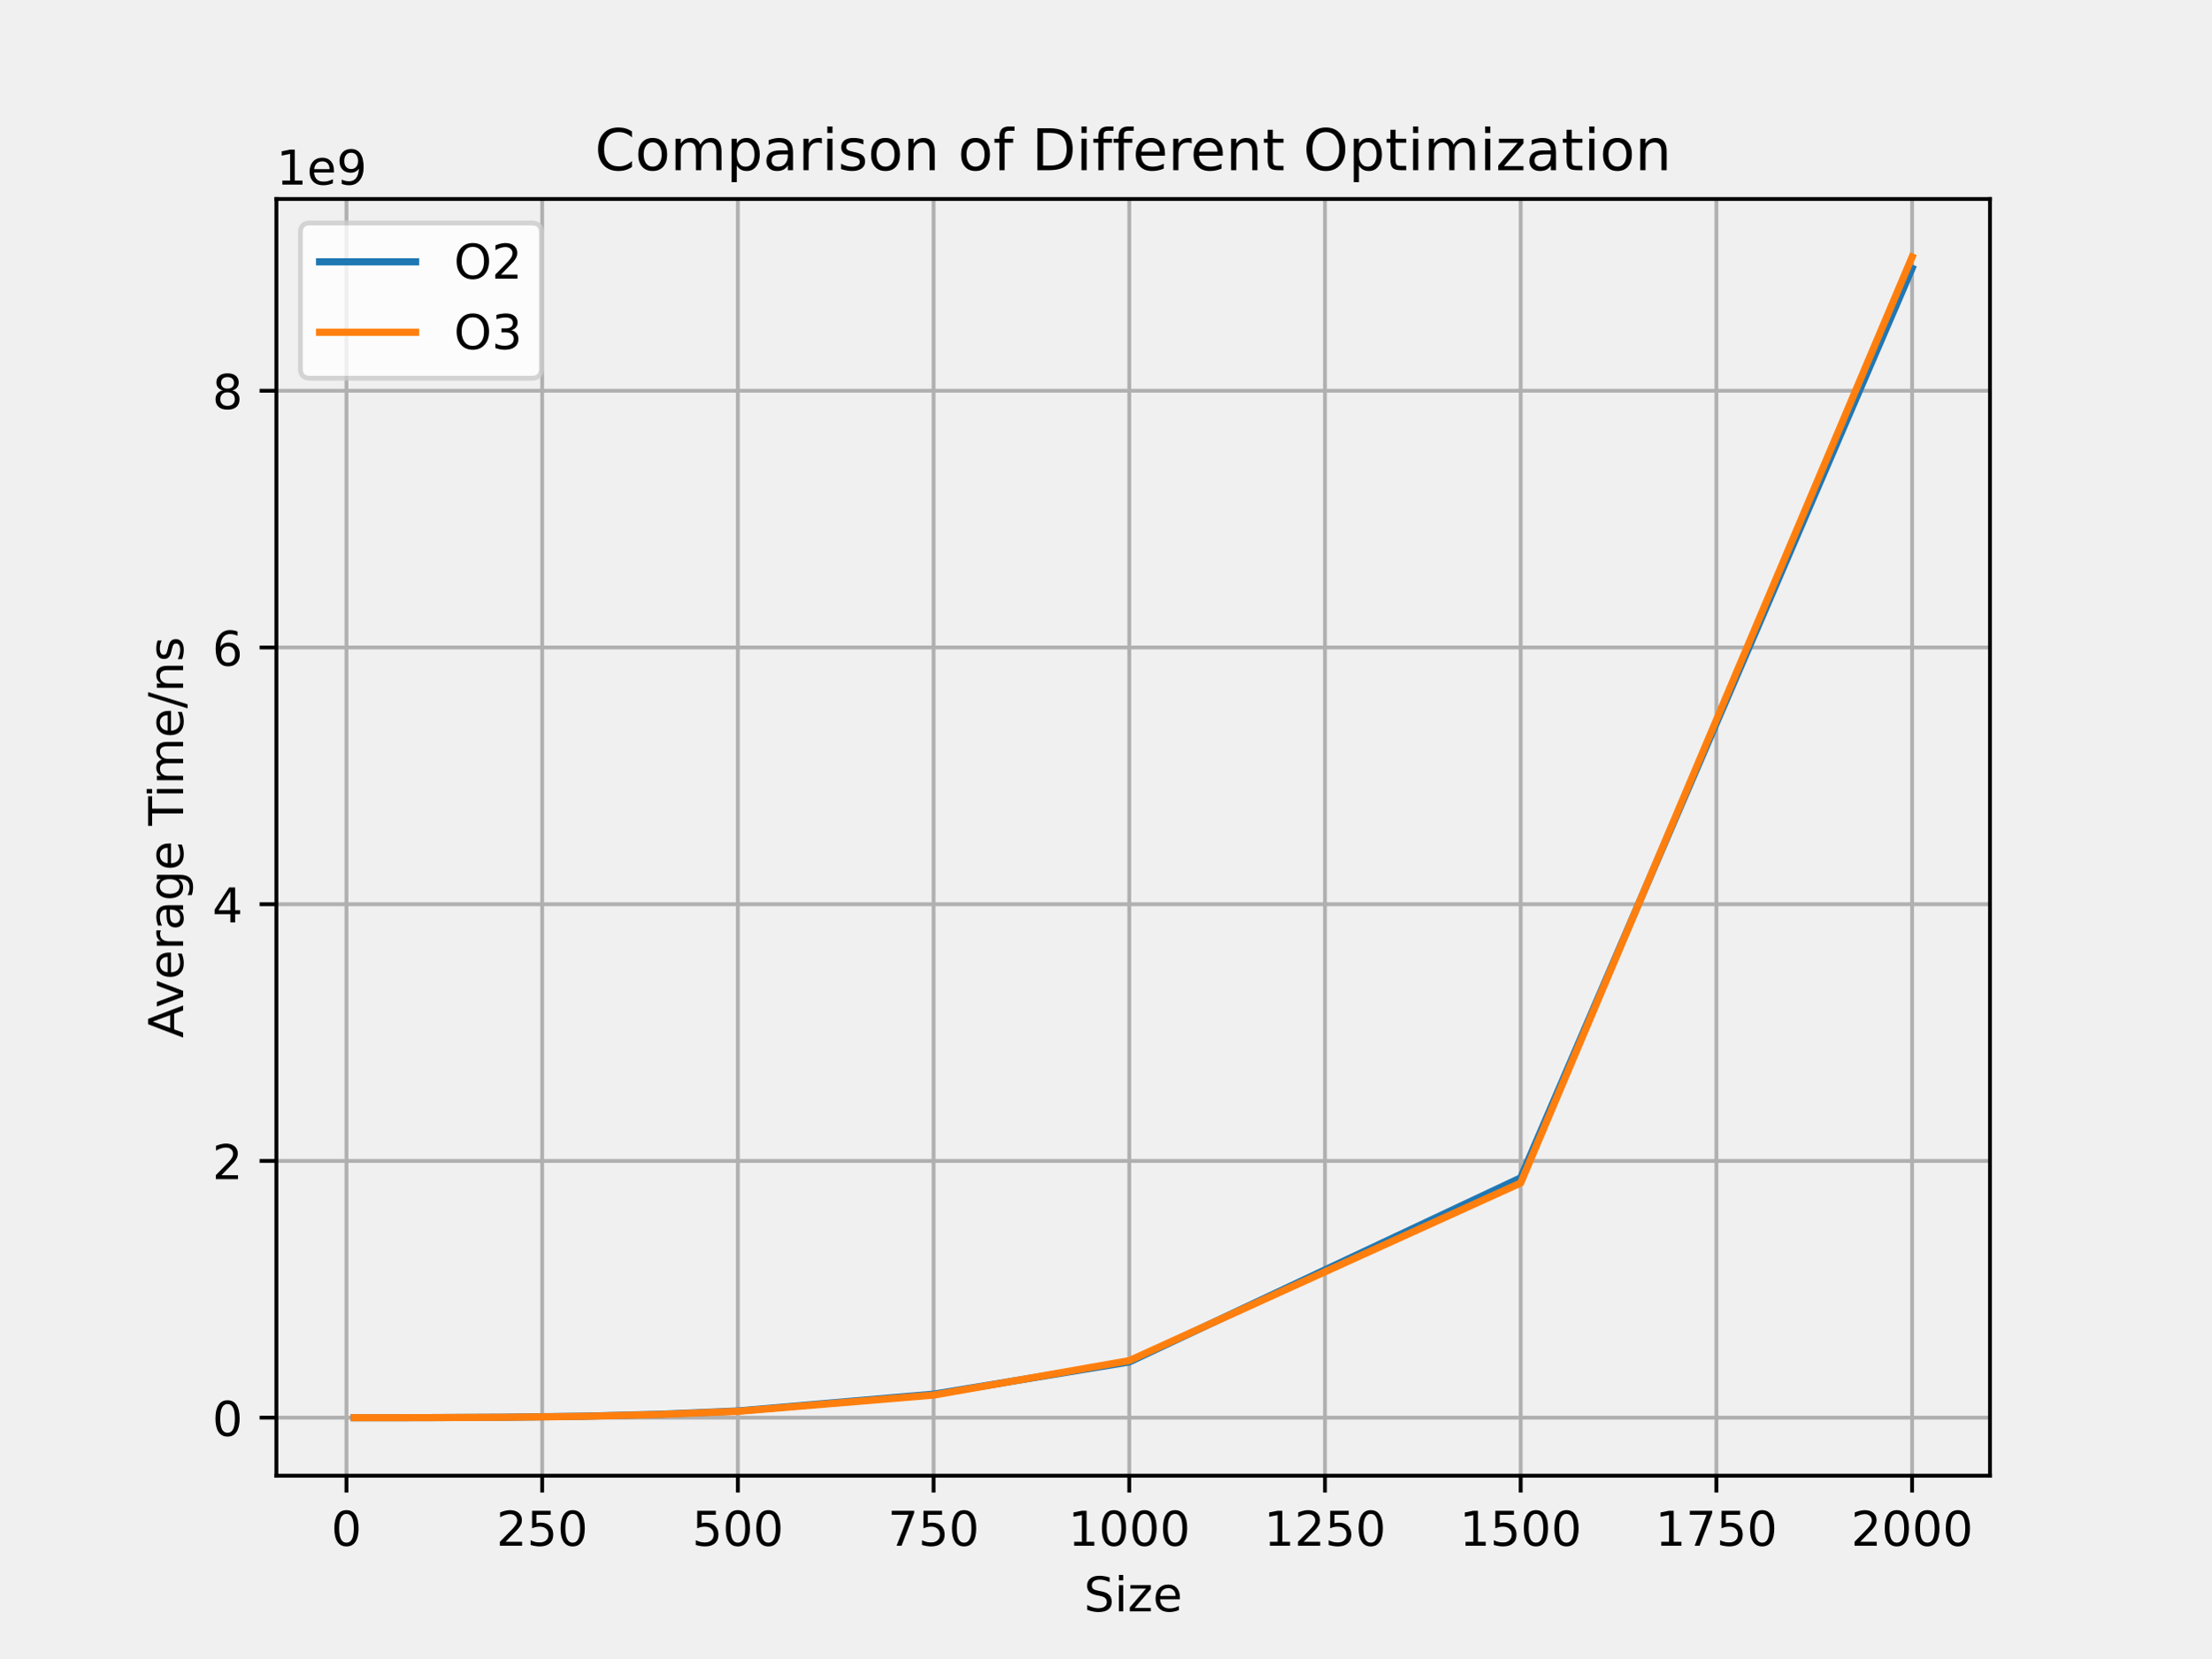
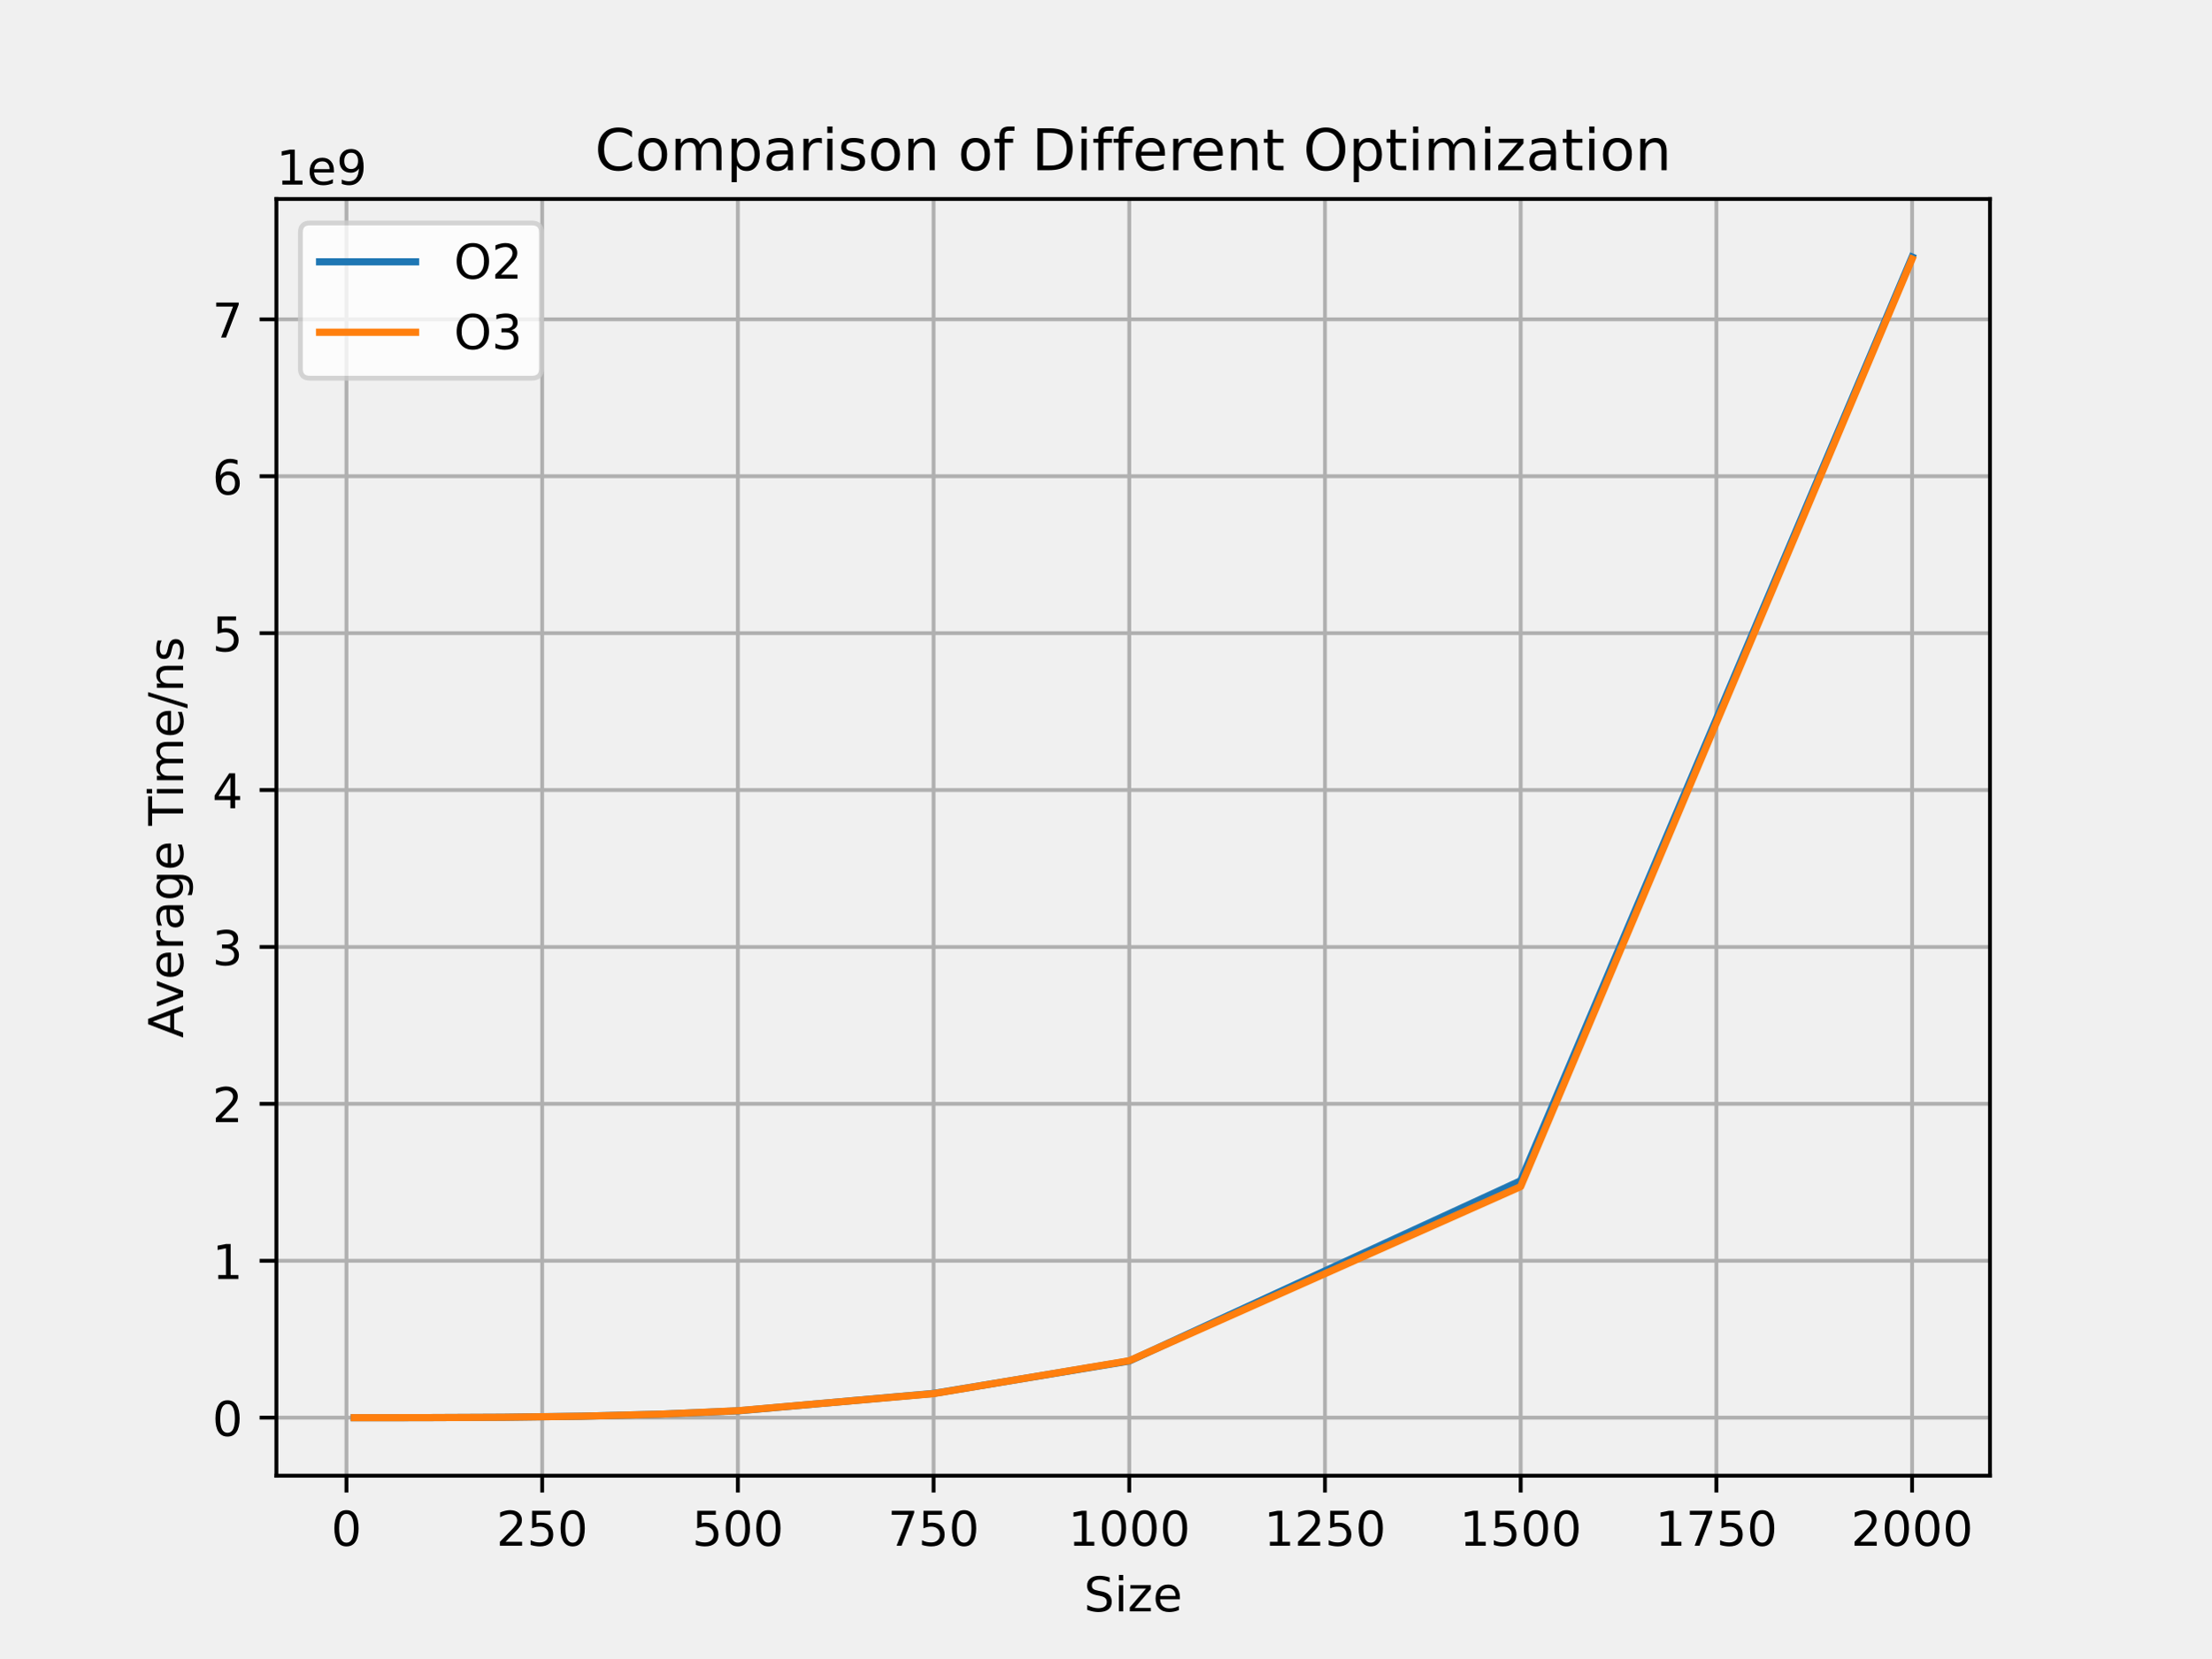
<svg xmlns="http://www.w3.org/2000/svg" xmlns:xlink="http://www.w3.org/1999/xlink" height="345.6pt" version="1.1" viewBox="0 0 460.8 345.6" width="460.8pt">
  <defs>
    <style type="text/css">*{stroke-linecap:butt;stroke-linejoin:round;}</style>
  </defs>
  <g id="figure_1">
    <g id="patch_1">
      <path d="M 0 345.6  L 460.8 345.6  L 460.8 0  L 0 0  z " style="fill:none;" />
    </g>
    <g id="axes_1">
      <g id="patch_2">
        <path d="M 57.6 307.584  L 414.72 307.584  L 414.72 41.472  L 57.6 41.472  z " style="fill:none;" />
      </g>
      <g id="matplotlib.axis_1">
        <g id="xtick_1">
          <g id="line2d_1">
-             <path clip-path="url(#p3dbb3be9c5)" d="M 72.201 307.584  L 72.201 41.472  " style="fill:none;stroke:#b0b0b0;stroke-linecap:square;stroke-width:0.8;" />
+             <path clip-path="url(#p204f303ce8)" d="M 72.201 307.584  L 72.201 41.472  " style="fill:none;stroke:#b0b0b0;stroke-linecap:square;stroke-width:0.8;" />
          </g>
          <g id="line2d_2">
            <defs>
-               <path d="M 0 0  L 0 3.5  " id="md3edb04293" style="stroke:#000000;stroke-width:0.8;" />
+               <path d="M 0 0  L 0 3.5  " id="m9e8b9d61ea" style="stroke:#000000;stroke-width:0.8;" />
            </defs>
            <g>
-               <use style="stroke:#000000;stroke-width:0.8;" x="72.201" xlink:href="#md3edb04293" y="307.584" />
+               <use style="stroke:#000000;stroke-width:0.8;" x="72.201" xlink:href="#m9e8b9d61ea" y="307.584" />
            </g>
          </g>
          <g id="text_1">
            <g transform="translate(69.02005 322.1824)scale(0.1 -0.1)">
              <defs>
                <path d="M 2034 4250  Q 1547 4250 1301 3770  Q 1056 3291 1056 2328  Q 1056 1369 1301 889  Q 1547 409 2034 409  Q 2525 409 2770 889  Q 3016 1369 3016 2328  Q 3016 3291 2770 3770  Q 2525 4250 2034 4250  z M 2034 4750  Q 2819 4750 3233 4129  Q 3647 3509 3647 2328  Q 3647 1150 3233 529  Q 2819 -91 2034 -91  Q 1250 -91 836 529  Q 422 1150 422 2328  Q 422 3509 836 4129  Q 1250 4750 2034 4750  z " id="DejaVuSans-30" transform="scale(0.015625)" />
              </defs>
              <use xlink:href="#DejaVuSans-30" />
            </g>
          </g>
        </g>
        <g id="xtick_2">
          <g id="line2d_3">
-             <path clip-path="url(#p3dbb3be9c5)" d="M 112.987 307.584  L 112.987 41.472  " style="fill:none;stroke:#b0b0b0;stroke-linecap:square;stroke-width:0.8;" />
+             <path clip-path="url(#p204f303ce8)" d="M 112.987 307.584  L 112.987 41.472  " style="fill:none;stroke:#b0b0b0;stroke-linecap:square;stroke-width:0.8;" />
          </g>
          <g id="line2d_4">
            <g>
-               <use style="stroke:#000000;stroke-width:0.8;" x="112.987" xlink:href="#md3edb04293" y="307.584" />
+               <use style="stroke:#000000;stroke-width:0.8;" x="112.987" xlink:href="#m9e8b9d61ea" y="307.584" />
            </g>
          </g>
          <g id="text_2">
            <g transform="translate(103.4433 322.1824)scale(0.1 -0.1)">
              <defs>
                <path d="M 1228 531  L 3431 531  L 3431 0  L 469 0  L 469 531  Q 828 903 1448 1529  Q 2069 2156 2228 2338  Q 2531 2678 2651 2914  Q 2772 3150 2772 3378  Q 2772 3750 2511 3984  Q 2250 4219 1831 4219  Q 1534 4219 1204 4116  Q 875 4013 500 3803  L 500 4441  Q 881 4594 1212 4672  Q 1544 4750 1819 4750  Q 2544 4750 2975 4387  Q 3406 4025 3406 3419  Q 3406 3131 3298 2873  Q 3191 2616 2906 2266  Q 2828 2175 2409 1742  Q 1991 1309 1228 531  z " id="DejaVuSans-32" transform="scale(0.015625)" />
                <path d="M 691 4666  L 3169 4666  L 3169 4134  L 1269 4134  L 1269 2991  Q 1406 3038 1543 3061  Q 1681 3084 1819 3084  Q 2600 3084 3056 2656  Q 3513 2228 3513 1497  Q 3513 744 3044 326  Q 2575 -91 1722 -91  Q 1428 -91 1123 -41  Q 819 9 494 109  L 494 744  Q 775 591 1075 516  Q 1375 441 1709 441  Q 2250 441 2565 725  Q 2881 1009 2881 1497  Q 2881 1984 2565 2268  Q 2250 2553 1709 2553  Q 1456 2553 1204 2497  Q 953 2441 691 2322  L 691 4666  z " id="DejaVuSans-35" transform="scale(0.015625)" />
              </defs>
              <use xlink:href="#DejaVuSans-32" />
              <use x="63.623" xlink:href="#DejaVuSans-35" />
              <use x="127.246" xlink:href="#DejaVuSans-30" />
            </g>
          </g>
        </g>
        <g id="xtick_3">
          <g id="line2d_5">
-             <path clip-path="url(#p3dbb3be9c5)" d="M 153.773 307.584  L 153.773 41.472  " style="fill:none;stroke:#b0b0b0;stroke-linecap:square;stroke-width:0.8;" />
+             <path clip-path="url(#p204f303ce8)" d="M 153.773 307.584  L 153.773 41.472  " style="fill:none;stroke:#b0b0b0;stroke-linecap:square;stroke-width:0.8;" />
          </g>
          <g id="line2d_6">
            <g>
-               <use style="stroke:#000000;stroke-width:0.8;" x="153.773" xlink:href="#md3edb04293" y="307.584" />
+               <use style="stroke:#000000;stroke-width:0.8;" x="153.773" xlink:href="#m9e8b9d61ea" y="307.584" />
            </g>
          </g>
          <g id="text_3">
            <g transform="translate(144.229 322.1824)scale(0.1 -0.1)">
              <use xlink:href="#DejaVuSans-35" />
              <use x="63.623" xlink:href="#DejaVuSans-30" />
              <use x="127.246" xlink:href="#DejaVuSans-30" />
            </g>
          </g>
        </g>
        <g id="xtick_4">
          <g id="line2d_7">
-             <path clip-path="url(#p3dbb3be9c5)" d="M 194.559 307.584  L 194.559 41.472  " style="fill:none;stroke:#b0b0b0;stroke-linecap:square;stroke-width:0.8;" />
+             <path clip-path="url(#p204f303ce8)" d="M 194.559 307.584  L 194.559 41.472  " style="fill:none;stroke:#b0b0b0;stroke-linecap:square;stroke-width:0.8;" />
          </g>
          <g id="line2d_8">
            <g>
-               <use style="stroke:#000000;stroke-width:0.8;" x="194.559" xlink:href="#md3edb04293" y="307.584" />
+               <use style="stroke:#000000;stroke-width:0.8;" x="194.559" xlink:href="#m9e8b9d61ea" y="307.584" />
            </g>
          </g>
          <g id="text_4">
            <g transform="translate(185.0148 322.1824)scale(0.1 -0.1)">
              <defs>
                <path d="M 525 4666  L 3525 4666  L 3525 4397  L 1831 0  L 1172 0  L 2766 4134  L 525 4134  L 525 4666  z " id="DejaVuSans-37" transform="scale(0.015625)" />
              </defs>
              <use xlink:href="#DejaVuSans-37" />
              <use x="63.623" xlink:href="#DejaVuSans-35" />
              <use x="127.246" xlink:href="#DejaVuSans-30" />
            </g>
          </g>
        </g>
        <g id="xtick_5">
          <g id="line2d_9">
-             <path clip-path="url(#p3dbb3be9c5)" d="M 235.344 307.584  L 235.344 41.472  " style="fill:none;stroke:#b0b0b0;stroke-linecap:square;stroke-width:0.8;" />
+             <path clip-path="url(#p204f303ce8)" d="M 235.344 307.584  L 235.344 41.472  " style="fill:none;stroke:#b0b0b0;stroke-linecap:square;stroke-width:0.8;" />
          </g>
          <g id="line2d_10">
            <g>
-               <use style="stroke:#000000;stroke-width:0.8;" x="235.344" xlink:href="#md3edb04293" y="307.584" />
+               <use style="stroke:#000000;stroke-width:0.8;" x="235.344" xlink:href="#m9e8b9d61ea" y="307.584" />
            </g>
          </g>
          <g id="text_5">
            <g transform="translate(222.6193 322.1824)scale(0.1 -0.1)">
              <defs>
                <path d="M 794 531  L 1825 531  L 1825 4091  L 703 3866  L 703 4441  L 1819 4666  L 2450 4666  L 2450 531  L 3481 531  L 3481 0  L 794 0  L 794 531  z " id="DejaVuSans-31" transform="scale(0.015625)" />
              </defs>
              <use xlink:href="#DejaVuSans-31" />
              <use x="63.623" xlink:href="#DejaVuSans-30" />
              <use x="127.246" xlink:href="#DejaVuSans-30" />
              <use x="190.869" xlink:href="#DejaVuSans-30" />
            </g>
          </g>
        </g>
        <g id="xtick_6">
          <g id="line2d_11">
-             <path clip-path="url(#p3dbb3be9c5)" d="M 276.13 307.584  L 276.13 41.472  " style="fill:none;stroke:#b0b0b0;stroke-linecap:square;stroke-width:0.8;" />
+             <path clip-path="url(#p204f303ce8)" d="M 276.13 307.584  L 276.13 41.472  " style="fill:none;stroke:#b0b0b0;stroke-linecap:square;stroke-width:0.8;" />
          </g>
          <g id="line2d_12">
            <g>
-               <use style="stroke:#000000;stroke-width:0.8;" x="276.13" xlink:href="#md3edb04293" y="307.584" />
+               <use style="stroke:#000000;stroke-width:0.8;" x="276.13" xlink:href="#m9e8b9d61ea" y="307.584" />
            </g>
          </g>
          <g id="text_6">
            <g transform="translate(263.405 322.1824)scale(0.1 -0.1)">
              <use xlink:href="#DejaVuSans-31" />
              <use x="63.623" xlink:href="#DejaVuSans-32" />
              <use x="127.246" xlink:href="#DejaVuSans-35" />
              <use x="190.869" xlink:href="#DejaVuSans-30" />
            </g>
          </g>
        </g>
        <g id="xtick_7">
          <g id="line2d_13">
-             <path clip-path="url(#p3dbb3be9c5)" d="M 316.916 307.584  L 316.916 41.472  " style="fill:none;stroke:#b0b0b0;stroke-linecap:square;stroke-width:0.8;" />
+             <path clip-path="url(#p204f303ce8)" d="M 316.916 307.584  L 316.916 41.472  " style="fill:none;stroke:#b0b0b0;stroke-linecap:square;stroke-width:0.8;" />
          </g>
          <g id="line2d_14">
            <g>
-               <use style="stroke:#000000;stroke-width:0.8;" x="316.916" xlink:href="#md3edb04293" y="307.584" />
+               <use style="stroke:#000000;stroke-width:0.8;" x="316.916" xlink:href="#m9e8b9d61ea" y="307.584" />
            </g>
          </g>
          <g id="text_7">
            <g transform="translate(304.1908 322.1824)scale(0.1 -0.1)">
              <use xlink:href="#DejaVuSans-31" />
              <use x="63.623" xlink:href="#DejaVuSans-35" />
              <use x="127.246" xlink:href="#DejaVuSans-30" />
              <use x="190.869" xlink:href="#DejaVuSans-30" />
            </g>
          </g>
        </g>
        <g id="xtick_8">
          <g id="line2d_15">
-             <path clip-path="url(#p3dbb3be9c5)" d="M 357.702 307.584  L 357.702 41.472  " style="fill:none;stroke:#b0b0b0;stroke-linecap:square;stroke-width:0.8;" />
+             <path clip-path="url(#p204f303ce8)" d="M 357.702 307.584  L 357.702 41.472  " style="fill:none;stroke:#b0b0b0;stroke-linecap:square;stroke-width:0.8;" />
          </g>
          <g id="line2d_16">
            <g>
-               <use style="stroke:#000000;stroke-width:0.8;" x="357.702" xlink:href="#md3edb04293" y="307.584" />
+               <use style="stroke:#000000;stroke-width:0.8;" x="357.702" xlink:href="#m9e8b9d61ea" y="307.584" />
            </g>
          </g>
          <g id="text_8">
            <g transform="translate(344.9765 322.1824)scale(0.1 -0.1)">
              <use xlink:href="#DejaVuSans-31" />
              <use x="63.623" xlink:href="#DejaVuSans-37" />
              <use x="127.246" xlink:href="#DejaVuSans-35" />
              <use x="190.869" xlink:href="#DejaVuSans-30" />
            </g>
          </g>
        </g>
        <g id="xtick_9">
          <g id="line2d_17">
-             <path clip-path="url(#p3dbb3be9c5)" d="M 398.487 307.584  L 398.487 41.472  " style="fill:none;stroke:#b0b0b0;stroke-linecap:square;stroke-width:0.8;" />
+             <path clip-path="url(#p204f303ce8)" d="M 398.487 307.584  L 398.487 41.472  " style="fill:none;stroke:#b0b0b0;stroke-linecap:square;stroke-width:0.8;" />
          </g>
          <g id="line2d_18">
            <g>
-               <use style="stroke:#000000;stroke-width:0.8;" x="398.487" xlink:href="#md3edb04293" y="307.584" />
+               <use style="stroke:#000000;stroke-width:0.8;" x="398.487" xlink:href="#m9e8b9d61ea" y="307.584" />
            </g>
          </g>
          <g id="text_9">
            <g transform="translate(385.7623 322.1824)scale(0.1 -0.1)">
              <use xlink:href="#DejaVuSans-32" />
              <use x="63.623" xlink:href="#DejaVuSans-30" />
              <use x="127.246" xlink:href="#DejaVuSans-30" />
              <use x="190.869" xlink:href="#DejaVuSans-30" />
            </g>
          </g>
        </g>
        <g id="text_10">
          <g transform="translate(225.8959 335.8606)scale(0.1 -0.1)">
            <defs>
              <path d="M 3425 4513  L 3425 3897  Q 3066 4069 2747 4153  Q 2428 4238 2131 4238  Q 1616 4238 1336 4038  Q 1056 3838 1056 3469  Q 1056 3159 1242 3001  Q 1428 2844 1947 2747  L 2328 2669  Q 3034 2534 3370 2195  Q 3706 1856 3706 1288  Q 3706 609 3251 259  Q 2797 -91 1919 -91  Q 1588 -91 1214 -16  Q 841 59 441 206  L 441 856  Q 825 641 1194 531  Q 1563 422 1919 422  Q 2459 422 2753 634  Q 3047 847 3047 1241  Q 3047 1584 2836 1778  Q 2625 1972 2144 2069  L 1759 2144  Q 1053 2284 737 2584  Q 422 2884 422 3419  Q 422 4038 858 4394  Q 1294 4750 2059 4750  Q 2388 4750 2728 4690  Q 3069 4631 3425 4513  z " id="DejaVuSans-53" transform="scale(0.015625)" />
              <path d="M 603 3500  L 1178 3500  L 1178 0  L 603 0  L 603 3500  z M 603 4863  L 1178 4863  L 1178 4134  L 603 4134  L 603 4863  z " id="DejaVuSans-69" transform="scale(0.015625)" />
              <path d="M 353 3500  L 3084 3500  L 3084 2975  L 922 459  L 3084 459  L 3084 0  L 275 0  L 275 525  L 2438 3041  L 353 3041  L 353 3500  z " id="DejaVuSans-7a" transform="scale(0.015625)" />
              <path d="M 3597 1894  L 3597 1613  L 953 1613  Q 991 1019 1311 708  Q 1631 397 2203 397  Q 2534 397 2845 478  Q 3156 559 3463 722  L 3463 178  Q 3153 47 2828 -22  Q 2503 -91 2169 -91  Q 1331 -91 842 396  Q 353 884 353 1716  Q 353 2575 817 3079  Q 1281 3584 2069 3584  Q 2775 3584 3186 3129  Q 3597 2675 3597 1894  z M 3022 2063  Q 3016 2534 2758 2815  Q 2500 3097 2075 3097  Q 1594 3097 1305 2825  Q 1016 2553 972 2059  L 3022 2063  z " id="DejaVuSans-65" transform="scale(0.015625)" />
            </defs>
            <use xlink:href="#DejaVuSans-53" />
            <use x="63.477" xlink:href="#DejaVuSans-69" />
            <use x="91.26" xlink:href="#DejaVuSans-7a" />
            <use x="143.75" xlink:href="#DejaVuSans-65" />
          </g>
        </g>
      </g>
      <g id="matplotlib.axis_2">
        <g id="ytick_1">
          <g id="line2d_19">
-             <path clip-path="url(#p3dbb3be9c5)" d="M 57.6 295.488  L 414.72 295.488  " style="fill:none;stroke:#b0b0b0;stroke-linecap:square;stroke-width:0.8;" />
+             <path clip-path="url(#p204f303ce8)" d="M 57.6 295.488  L 414.72 295.488  " style="fill:none;stroke:#b0b0b0;stroke-linecap:square;stroke-width:0.8;" />
          </g>
          <g id="line2d_20">
            <defs>
-               <path d="M 0 0  L -3.5 0  " id="ma0b6548a19" style="stroke:#000000;stroke-width:0.8;" />
+               <path d="M 0 0  L -3.5 0  " id="m7020370150" style="stroke:#000000;stroke-width:0.8;" />
            </defs>
            <g>
-               <use style="stroke:#000000;stroke-width:0.8;" x="57.6" xlink:href="#ma0b6548a19" y="295.488" />
+               <use style="stroke:#000000;stroke-width:0.8;" x="57.6" xlink:href="#m7020370150" y="295.488" />
            </g>
          </g>
          <g id="text_11">
            <g transform="translate(44.2375 299.2873)scale(0.1 -0.1)">
              <use xlink:href="#DejaVuSans-30" />
            </g>
          </g>
        </g>
        <g id="ytick_2">
          <g id="line2d_21">
-             <path clip-path="url(#p3dbb3be9c5)" d="M 57.6 241.975  L 414.72 241.975  " style="fill:none;stroke:#b0b0b0;stroke-linecap:square;stroke-width:0.8;" />
+             <path clip-path="url(#p204f303ce8)" d="M 57.6 262.783  L 414.72 262.783  " style="fill:none;stroke:#b0b0b0;stroke-linecap:square;stroke-width:0.8;" />
          </g>
          <g id="line2d_22">
            <g>
-               <use style="stroke:#000000;stroke-width:0.8;" x="57.6" xlink:href="#ma0b6548a19" y="241.975" />
+               <use style="stroke:#000000;stroke-width:0.8;" x="57.6" xlink:href="#m7020370150" y="262.783" />
            </g>
          </g>
          <g id="text_12">
-             <g transform="translate(44.2375 245.7741)scale(0.1 -0.1)">
-               <use xlink:href="#DejaVuSans-32" />
+             <g transform="translate(44.2375 266.5824)scale(0.1 -0.1)">
+               <use xlink:href="#DejaVuSans-31" />
            </g>
          </g>
        </g>
        <g id="ytick_3">
          <g id="line2d_23">
-             <path clip-path="url(#p3dbb3be9c5)" d="M 57.6 188.462  L 414.72 188.462  " style="fill:none;stroke:#b0b0b0;stroke-linecap:square;stroke-width:0.8;" />
+             <path clip-path="url(#p204f303ce8)" d="M 57.6 230.078  L 414.72 230.078  " style="fill:none;stroke:#b0b0b0;stroke-linecap:square;stroke-width:0.8;" />
          </g>
          <g id="line2d_24">
            <g>
-               <use style="stroke:#000000;stroke-width:0.8;" x="57.6" xlink:href="#ma0b6548a19" y="188.462" />
+               <use style="stroke:#000000;stroke-width:0.8;" x="57.6" xlink:href="#m7020370150" y="230.078" />
            </g>
          </g>
          <g id="text_13">
-             <g transform="translate(44.2375 192.2609)scale(0.1 -0.1)">
-               <defs>
-                 <path d="M 2419 4116  L 825 1625  L 2419 1625  L 2419 4116  z M 2253 4666  L 3047 4666  L 3047 1625  L 3713 1625  L 3713 1100  L 3047 1100  L 3047 0  L 2419 0  L 2419 1100  L 313 1100  L 313 1709  L 2253 4666  z " id="DejaVuSans-34" transform="scale(0.015625)" />
-               </defs>
-               <use xlink:href="#DejaVuSans-34" />
+             <g transform="translate(44.2375 233.8776)scale(0.1 -0.1)">
+               <use xlink:href="#DejaVuSans-32" />
            </g>
          </g>
        </g>
        <g id="ytick_4">
          <g id="line2d_25">
-             <path clip-path="url(#p3dbb3be9c5)" d="M 57.6 134.948  L 414.72 134.948  " style="fill:none;stroke:#b0b0b0;stroke-linecap:square;stroke-width:0.8;" />
+             <path clip-path="url(#p204f303ce8)" d="M 57.6 197.373  L 414.72 197.373  " style="fill:none;stroke:#b0b0b0;stroke-linecap:square;stroke-width:0.8;" />
          </g>
          <g id="line2d_26">
            <g>
-               <use style="stroke:#000000;stroke-width:0.8;" x="57.6" xlink:href="#ma0b6548a19" y="134.948" />
+               <use style="stroke:#000000;stroke-width:0.8;" x="57.6" xlink:href="#m7020370150" y="197.373" />
            </g>
          </g>
          <g id="text_14">
-             <g transform="translate(44.2375 138.7476)scale(0.1 -0.1)">
-               <defs>
-                 <path d="M 2113 2584  Q 1688 2584 1439 2293  Q 1191 2003 1191 1497  Q 1191 994 1439 701  Q 1688 409 2113 409  Q 2538 409 2786 701  Q 3034 994 3034 1497  Q 3034 2003 2786 2293  Q 2538 2584 2113 2584  z M 3366 4563  L 3366 3988  Q 3128 4100 2886 4159  Q 2644 4219 2406 4219  Q 1781 4219 1451 3797  Q 1122 3375 1075 2522  Q 1259 2794 1537 2939  Q 1816 3084 2150 3084  Q 2853 3084 3261 2657  Q 3669 2231 3669 1497  Q 3669 778 3244 343  Q 2819 -91 2113 -91  Q 1303 -91 875 529  Q 447 1150 447 2328  Q 447 3434 972 4092  Q 1497 4750 2381 4750  Q 2619 4750 2861 4703  Q 3103 4656 3366 4563  z " id="DejaVuSans-36" transform="scale(0.015625)" />
-               </defs>
-               <use xlink:href="#DejaVuSans-36" />
+             <g transform="translate(44.2375 201.1727)scale(0.1 -0.1)">
+               <defs>
+                 <path d="M 2597 2516  Q 3050 2419 3304 2112  Q 3559 1806 3559 1356  Q 3559 666 3084 287  Q 2609 -91 1734 -91  Q 1441 -91 1130 -33  Q 819 25 488 141  L 488 750  Q 750 597 1062 519  Q 1375 441 1716 441  Q 2309 441 2620 675  Q 2931 909 2931 1356  Q 2931 1769 2642 2001  Q 2353 2234 1838 2234  L 1294 2234  L 1294 2753  L 1863 2753  Q 2328 2753 2575 2939  Q 2822 3125 2822 3475  Q 2822 3834 2567 4026  Q 2313 4219 1838 4219  Q 1578 4219 1281 4162  Q 984 4106 628 3988  L 628 4550  Q 988 4650 1302 4700  Q 1616 4750 1894 4750  Q 2613 4750 3031 4423  Q 3450 4097 3450 3541  Q 3450 3153 3228 2886  Q 3006 2619 2597 2516  z " id="DejaVuSans-33" transform="scale(0.015625)" />
+               </defs>
+               <use xlink:href="#DejaVuSans-33" />
            </g>
          </g>
        </g>
        <g id="ytick_5">
          <g id="line2d_27">
-             <path clip-path="url(#p3dbb3be9c5)" d="M 57.6 81.435  L 414.72 81.435  " style="fill:none;stroke:#b0b0b0;stroke-linecap:square;stroke-width:0.8;" />
+             <path clip-path="url(#p204f303ce8)" d="M 57.6 164.669  L 414.72 164.669  " style="fill:none;stroke:#b0b0b0;stroke-linecap:square;stroke-width:0.8;" />
          </g>
          <g id="line2d_28">
            <g>
-               <use style="stroke:#000000;stroke-width:0.8;" x="57.6" xlink:href="#ma0b6548a19" y="81.435" />
+               <use style="stroke:#000000;stroke-width:0.8;" x="57.6" xlink:href="#m7020370150" y="164.669" />
            </g>
          </g>
          <g id="text_15">
-             <g transform="translate(44.2375 85.23444)scale(0.1 -0.1)">
-               <defs>
-                 <path d="M 2034 2216  Q 1584 2216 1326 1975  Q 1069 1734 1069 1313  Q 1069 891 1326 650  Q 1584 409 2034 409  Q 2484 409 2743 651  Q 3003 894 3003 1313  Q 3003 1734 2745 1975  Q 2488 2216 2034 2216  z M 1403 2484  Q 997 2584 770 2862  Q 544 3141 544 3541  Q 544 4100 942 4425  Q 1341 4750 2034 4750  Q 2731 4750 3128 4425  Q 3525 4100 3525 3541  Q 3525 3141 3298 2862  Q 3072 2584 2669 2484  Q 3125 2378 3379 2068  Q 3634 1759 3634 1313  Q 3634 634 3220 271  Q 2806 -91 2034 -91  Q 1263 -91 848 271  Q 434 634 434 1313  Q 434 1759 690 2068  Q 947 2378 1403 2484  z M 1172 3481  Q 1172 3119 1398 2916  Q 1625 2713 2034 2713  Q 2441 2713 2670 2916  Q 2900 3119 2900 3481  Q 2900 3844 2670 4047  Q 2441 4250 2034 4250  Q 1625 4250 1398 4047  Q 1172 3844 1172 3481  z " id="DejaVuSans-38" transform="scale(0.015625)" />
-               </defs>
-               <use xlink:href="#DejaVuSans-38" />
-             </g>
-           </g>
-         </g>
-         <g id="text_16">
+             <g transform="translate(44.2375 168.4678)scale(0.1 -0.1)">
+               <defs>
+                 <path d="M 2419 4116  L 825 1625  L 2419 1625  L 2419 4116  z M 2253 4666  L 3047 4666  L 3047 1625  L 3713 1625  L 3713 1100  L 3047 1100  L 3047 0  L 2419 0  L 2419 1100  L 313 1100  L 313 1709  L 2253 4666  z " id="DejaVuSans-34" transform="scale(0.015625)" />
+               </defs>
+               <use xlink:href="#DejaVuSans-34" />
+             </g>
+           </g>
+         </g>
+         <g id="ytick_6">
+           <g id="line2d_29">
+             <path clip-path="url(#p204f303ce8)" d="M 57.6 131.964  L 414.72 131.964  " style="fill:none;stroke:#b0b0b0;stroke-linecap:square;stroke-width:0.8;" />
+           </g>
+           <g id="line2d_30">
+             <g>
+               <use style="stroke:#000000;stroke-width:0.8;" x="57.6" xlink:href="#m7020370150" y="131.964" />
+             </g>
+           </g>
+           <g id="text_16">
+             <g transform="translate(44.2375 135.763)scale(0.1 -0.1)">
+               <use xlink:href="#DejaVuSans-35" />
+             </g>
+           </g>
+         </g>
+         <g id="ytick_7">
+           <g id="line2d_31">
+             <path clip-path="url(#p204f303ce8)" d="M 57.6 99.259  L 414.72 99.259  " style="fill:none;stroke:#b0b0b0;stroke-linecap:square;stroke-width:0.8;" />
+           </g>
+           <g id="line2d_32">
+             <g>
+               <use style="stroke:#000000;stroke-width:0.8;" x="57.6" xlink:href="#m7020370150" y="99.259" />
+             </g>
+           </g>
+           <g id="text_17">
+             <g transform="translate(44.2375 103.0581)scale(0.1 -0.1)">
+               <defs>
+                 <path d="M 2113 2584  Q 1688 2584 1439 2293  Q 1191 2003 1191 1497  Q 1191 994 1439 701  Q 1688 409 2113 409  Q 2538 409 2786 701  Q 3034 994 3034 1497  Q 3034 2003 2786 2293  Q 2538 2584 2113 2584  z M 3366 4563  L 3366 3988  Q 3128 4100 2886 4159  Q 2644 4219 2406 4219  Q 1781 4219 1451 3797  Q 1122 3375 1075 2522  Q 1259 2794 1537 2939  Q 1816 3084 2150 3084  Q 2853 3084 3261 2657  Q 3669 2231 3669 1497  Q 3669 778 3244 343  Q 2819 -91 2113 -91  Q 1303 -91 875 529  Q 447 1150 447 2328  Q 447 3434 972 4092  Q 1497 4750 2381 4750  Q 2619 4750 2861 4703  Q 3103 4656 3366 4563  z " id="DejaVuSans-36" transform="scale(0.015625)" />
+               </defs>
+               <use xlink:href="#DejaVuSans-36" />
+             </g>
+           </g>
+         </g>
+         <g id="ytick_8">
+           <g id="line2d_33">
+             <path clip-path="url(#p204f303ce8)" d="M 57.6 66.554  L 414.72 66.554  " style="fill:none;stroke:#b0b0b0;stroke-linecap:square;stroke-width:0.8;" />
+           </g>
+           <g id="line2d_34">
+             <g>
+               <use style="stroke:#000000;stroke-width:0.8;" x="57.6" xlink:href="#m7020370150" y="66.554" />
+             </g>
+           </g>
+           <g id="text_18">
+             <g transform="translate(44.2375 70.35327)scale(0.1 -0.1)">
+               <use xlink:href="#DejaVuSans-37" />
+             </g>
+           </g>
+         </g>
+         <g id="text_19">
          <g transform="translate(38.15781 216.3413)rotate(-90)scale(0.1 -0.1)">
            <defs>
              <path d="M 2188 4044  L 1331 1722  L 3047 1722  L 2188 4044  z M 1831 4666  L 2547 4666  L 4325 0  L 3669 0  L 3244 1197  L 1141 1197  L 716 0  L 50 0  L 1831 4666  z " id="DejaVuSans-41" transform="scale(0.015625)" />
              <path d="M 191 3500  L 800 3500  L 1894 563  L 2988 3500  L 3597 3500  L 2284 0  L 1503 0  L 191 3500  z " id="DejaVuSans-76" transform="scale(0.015625)" />
              <path d="M 2631 2963  Q 2534 3019 2420 3045  Q 2306 3072 2169 3072  Q 1681 3072 1420 2755  Q 1159 2438 1159 1844  L 1159 0  L 581 0  L 581 3500  L 1159 3500  L 1159 2956  Q 1341 3275 1631 3429  Q 1922 3584 2338 3584  Q 2397 3584 2469 3576  Q 2541 3569 2628 3553  L 2631 2963  z " id="DejaVuSans-72" transform="scale(0.015625)" />
              <path d="M 2194 1759  Q 1497 1759 1228 1600  Q 959 1441 959 1056  Q 959 750 1161 570  Q 1363 391 1709 391  Q 2188 391 2477 730  Q 2766 1069 2766 1631  L 2766 1759  L 2194 1759  z M 3341 1997  L 3341 0  L 2766 0  L 2766 531  Q 2569 213 2275 61  Q 1981 -91 1556 -91  Q 1019 -91 701 211  Q 384 513 384 1019  Q 384 1609 779 1909  Q 1175 2209 1959 2209  L 2766 2209  L 2766 2266  Q 2766 2663 2505 2880  Q 2244 3097 1772 3097  Q 1472 3097 1187 3025  Q 903 2953 641 2809  L 641 3341  Q 956 3463 1253 3523  Q 1550 3584 1831 3584  Q 2591 3584 2966 3190  Q 3341 2797 3341 1997  z " id="DejaVuSans-61" transform="scale(0.015625)" />
              <path d="M 2906 1791  Q 2906 2416 2648 2759  Q 2391 3103 1925 3103  Q 1463 3103 1205 2759  Q 947 2416 947 1791  Q 947 1169 1205 825  Q 1463 481 1925 481  Q 2391 481 2648 825  Q 2906 1169 2906 1791  z M 3481 434  Q 3481 -459 3084 -895  Q 2688 -1331 1869 -1331  Q 1566 -1331 1297 -1286  Q 1028 -1241 775 -1147  L 775 -588  Q 1028 -725 1275 -790  Q 1522 -856 1778 -856  Q 2344 -856 2625 -561  Q 2906 -266 2906 331  L 2906 616  Q 2728 306 2450 153  Q 2172 0 1784 0  Q 1141 0 747 490  Q 353 981 353 1791  Q 353 2603 747 3093  Q 1141 3584 1784 3584  Q 2172 3584 2450 3431  Q 2728 3278 2906 2969  L 2906 3500  L 3481 3500  L 3481 434  z " id="DejaVuSans-67" transform="scale(0.015625)" />
              <path id="DejaVuSans-20" transform="scale(0.015625)" />
              <path d="M -19 4666  L 3928 4666  L 3928 4134  L 2272 4134  L 2272 0  L 1638 0  L 1638 4134  L -19 4134  L -19 4666  z " id="DejaVuSans-54" transform="scale(0.015625)" />
              <path d="M 3328 2828  Q 3544 3216 3844 3400  Q 4144 3584 4550 3584  Q 5097 3584 5394 3201  Q 5691 2819 5691 2113  L 5691 0  L 5113 0  L 5113 2094  Q 5113 2597 4934 2840  Q 4756 3084 4391 3084  Q 3944 3084 3684 2787  Q 3425 2491 3425 1978  L 3425 0  L 2847 0  L 2847 2094  Q 2847 2600 2669 2842  Q 2491 3084 2119 3084  Q 1678 3084 1418 2786  Q 1159 2488 1159 1978  L 1159 0  L 581 0  L 581 3500  L 1159 3500  L 1159 2956  Q 1356 3278 1631 3431  Q 1906 3584 2284 3584  Q 2666 3584 2933 3390  Q 3200 3197 3328 2828  z " id="DejaVuSans-6d" transform="scale(0.015625)" />
              <path d="M 1625 4666  L 2156 4666  L 531 -594  L 0 -594  L 1625 4666  z " id="DejaVuSans-2f" transform="scale(0.015625)" />
              <path d="M 3513 2113  L 3513 0  L 2938 0  L 2938 2094  Q 2938 2591 2744 2837  Q 2550 3084 2163 3084  Q 1697 3084 1428 2787  Q 1159 2491 1159 1978  L 1159 0  L 581 0  L 581 3500  L 1159 3500  L 1159 2956  Q 1366 3272 1645 3428  Q 1925 3584 2291 3584  Q 2894 3584 3203 3211  Q 3513 2838 3513 2113  z " id="DejaVuSans-6e" transform="scale(0.015625)" />
              <path d="M 2834 3397  L 2834 2853  Q 2591 2978 2328 3040  Q 2066 3103 1784 3103  Q 1356 3103 1142 2972  Q 928 2841 928 2578  Q 928 2378 1081 2264  Q 1234 2150 1697 2047  L 1894 2003  Q 2506 1872 2764 1633  Q 3022 1394 3022 966  Q 3022 478 2636 193  Q 2250 -91 1575 -91  Q 1294 -91 989 -36  Q 684 19 347 128  L 347 722  Q 666 556 975 473  Q 1284 391 1588 391  Q 1994 391 2212 530  Q 2431 669 2431 922  Q 2431 1156 2273 1281  Q 2116 1406 1581 1522  L 1381 1569  Q 847 1681 609 1914  Q 372 2147 372 2553  Q 372 3047 722 3315  Q 1072 3584 1716 3584  Q 2034 3584 2315 3537  Q 2597 3491 2834 3397  z " id="DejaVuSans-73" transform="scale(0.015625)" />
            </defs>
            <use xlink:href="#DejaVuSans-41" />
            <use x="62.533" xlink:href="#DejaVuSans-76" />
            <use x="121.713" xlink:href="#DejaVuSans-65" />
            <use x="183.236" xlink:href="#DejaVuSans-72" />
            <use x="224.35" xlink:href="#DejaVuSans-61" />
            <use x="285.629" xlink:href="#DejaVuSans-67" />
            <use x="349.105" xlink:href="#DejaVuSans-65" />
            <use x="410.629" xlink:href="#DejaVuSans-20" />
            <use x="442.416" xlink:href="#DejaVuSans-54" />
            <use x="500.375" xlink:href="#DejaVuSans-69" />
            <use x="528.158" xlink:href="#DejaVuSans-6d" />
            <use x="625.57" xlink:href="#DejaVuSans-65" />
            <use x="687.094" xlink:href="#DejaVuSans-2f" />
            <use x="720.785" xlink:href="#DejaVuSans-6e" />
            <use x="784.164" xlink:href="#DejaVuSans-73" />
          </g>
        </g>
-         <g id="text_17">
+         <g id="text_20">
          <g transform="translate(57.6 38.472)scale(0.1 -0.1)">
            <defs>
              <path d="M 703 97  L 703 672  Q 941 559 1184 500  Q 1428 441 1663 441  Q 2288 441 2617 861  Q 2947 1281 2994 2138  Q 2813 1869 2534 1725  Q 2256 1581 1919 1581  Q 1219 1581 811 2004  Q 403 2428 403 3163  Q 403 3881 828 4315  Q 1253 4750 1959 4750  Q 2769 4750 3195 4129  Q 3622 3509 3622 2328  Q 3622 1225 3098 567  Q 2575 -91 1691 -91  Q 1453 -91 1209 -44  Q 966 3 703 97  z M 1959 2075  Q 2384 2075 2632 2365  Q 2881 2656 2881 3163  Q 2881 3666 2632 3958  Q 2384 4250 1959 4250  Q 1534 4250 1286 3958  Q 1038 3666 1038 3163  Q 1038 2656 1286 2365  Q 1534 2075 1959 2075  z " id="DejaVuSans-39" transform="scale(0.015625)" />
            </defs>
            <use xlink:href="#DejaVuSans-31" />
            <use x="63.623" xlink:href="#DejaVuSans-65" />
            <use x="125.146" xlink:href="#DejaVuSans-39" />
          </g>
        </g>
      </g>
-       <g id="line2d_29">
-         <path clip-path="url(#p3dbb3be9c5)" d="M 73.833 295.488  L 80.358 295.487  L 88.516 295.479  L 104.83 295.396  L 121.144 295.189  L 137.458 294.779  L 153.773 294.094  L 194.559 290.59  L 235.344 283.871  L 316.916 245.497  L 398.487 55.923  " style="fill:none;stroke:#1f77b4;stroke-linecap:square;stroke-width:1.5;" />
-       </g>
-       <g id="line2d_30">
-         <path clip-path="url(#p3dbb3be9c5)" d="M 73.833 295.488  L 80.358 295.487  L 88.516 295.48  L 104.83 295.413  L 121.144 295.217  L 137.458 294.825  L 153.773 294.165  L 194.559 290.781  L 235.344 283.596  L 316.916 246.573  L 398.487 53.568  " style="fill:none;stroke:#ff7f0e;stroke-linecap:square;stroke-width:1.5;" />
+       <g id="line2d_35">
+         <path clip-path="url(#p204f303ce8)" d="M 73.833 295.488  L 80.358 295.487  L 88.516 295.479  L 104.83 295.403  L 121.144 295.181  L 137.458 294.766  L 153.773 294.073  L 194.559 290.438  L 235.344 283.685  L 316.916 246.109  L 398.487 53.568  " style="fill:none;stroke:#1f77b4;stroke-linecap:square;stroke-width:1.5;" />
+       </g>
+       <g id="line2d_36">
+         <path clip-path="url(#p204f303ce8)" d="M 73.833 295.488  L 80.358 295.487  L 88.516 295.478  L 104.83 295.404  L 121.144 295.189  L 137.458 294.769  L 153.773 294.045  L 194.559 290.477  L 235.344 283.622  L 316.916 247.322  L 398.487 53.973  " style="fill:none;stroke:#ff7f0e;stroke-linecap:square;stroke-width:1.5;" />
      </g>
      <g id="patch_3">
        <path d="M 57.6 307.584  L 57.6 41.472  " style="fill:none;stroke:#000000;stroke-linecap:square;stroke-linejoin:miter;stroke-width:0.8;" />
      </g>
      <g id="patch_4">
        <path d="M 414.72 307.584  L 414.72 41.472  " style="fill:none;stroke:#000000;stroke-linecap:square;stroke-linejoin:miter;stroke-width:0.8;" />
      </g>
      <g id="patch_5">
        <path d="M 57.6 307.584  L 414.72 307.584  " style="fill:none;stroke:#000000;stroke-linecap:square;stroke-linejoin:miter;stroke-width:0.8;" />
      </g>
      <g id="patch_6">
        <path d="M 57.6 41.472  L 414.72 41.472  " style="fill:none;stroke:#000000;stroke-linecap:square;stroke-linejoin:miter;stroke-width:0.8;" />
      </g>
-       <g id="text_18">
+       <g id="text_21">
        <g transform="translate(123.9694 35.472)scale(0.12 -0.12)">
          <defs>
            <path d="M 4122 4306  L 4122 3641  Q 3803 3938 3442 4084  Q 3081 4231 2675 4231  Q 1875 4231 1450 3742  Q 1025 3253 1025 2328  Q 1025 1406 1450 917  Q 1875 428 2675 428  Q 3081 428 3442 575  Q 3803 722 4122 1019  L 4122 359  Q 3791 134 3420 21  Q 3050 -91 2638 -91  Q 1578 -91 968 557  Q 359 1206 359 2328  Q 359 3453 968 4101  Q 1578 4750 2638 4750  Q 3056 4750 3426 4639  Q 3797 4528 4122 4306  z " id="DejaVuSans-43" transform="scale(0.015625)" />
            <path d="M 1959 3097  Q 1497 3097 1228 2736  Q 959 2375 959 1747  Q 959 1119 1226 758  Q 1494 397 1959 397  Q 2419 397 2687 759  Q 2956 1122 2956 1747  Q 2956 2369 2687 2733  Q 2419 3097 1959 3097  z M 1959 3584  Q 2709 3584 3137 3096  Q 3566 2609 3566 1747  Q 3566 888 3137 398  Q 2709 -91 1959 -91  Q 1206 -91 779 398  Q 353 888 353 1747  Q 353 2609 779 3096  Q 1206 3584 1959 3584  z " id="DejaVuSans-6f" transform="scale(0.015625)" />
            <path d="M 1159 525  L 1159 -1331  L 581 -1331  L 581 3500  L 1159 3500  L 1159 2969  Q 1341 3281 1617 3432  Q 1894 3584 2278 3584  Q 2916 3584 3314 3078  Q 3713 2572 3713 1747  Q 3713 922 3314 415  Q 2916 -91 2278 -91  Q 1894 -91 1617 61  Q 1341 213 1159 525  z M 3116 1747  Q 3116 2381 2855 2742  Q 2594 3103 2138 3103  Q 1681 3103 1420 2742  Q 1159 2381 1159 1747  Q 1159 1113 1420 752  Q 1681 391 2138 391  Q 2594 391 2855 752  Q 3116 1113 3116 1747  z " id="DejaVuSans-70" transform="scale(0.015625)" />
            <path d="M 2375 4863  L 2375 4384  L 1825 4384  Q 1516 4384 1395 4259  Q 1275 4134 1275 3809  L 1275 3500  L 2222 3500  L 2222 3053  L 1275 3053  L 1275 0  L 697 0  L 697 3053  L 147 3053  L 147 3500  L 697 3500  L 697 3744  Q 697 4328 969 4595  Q 1241 4863 1831 4863  L 2375 4863  z " id="DejaVuSans-66" transform="scale(0.015625)" />
            <path d="M 1259 4147  L 1259 519  L 2022 519  Q 2988 519 3436 956  Q 3884 1394 3884 2338  Q 3884 3275 3436 3711  Q 2988 4147 2022 4147  L 1259 4147  z M 628 4666  L 1925 4666  Q 3281 4666 3915 4102  Q 4550 3538 4550 2338  Q 4550 1131 3912 565  Q 3275 0 1925 0  L 628 0  L 628 4666  z " id="DejaVuSans-44" transform="scale(0.015625)" />
            <path d="M 1172 4494  L 1172 3500  L 2356 3500  L 2356 3053  L 1172 3053  L 1172 1153  Q 1172 725 1289 603  Q 1406 481 1766 481  L 2356 481  L 2356 0  L 1766 0  Q 1100 0 847 248  Q 594 497 594 1153  L 594 3053  L 172 3053  L 172 3500  L 594 3500  L 594 4494  L 1172 4494  z " id="DejaVuSans-74" transform="scale(0.015625)" />
            <path d="M 2522 4238  Q 1834 4238 1429 3725  Q 1025 3213 1025 2328  Q 1025 1447 1429 934  Q 1834 422 2522 422  Q 3209 422 3611 934  Q 4013 1447 4013 2328  Q 4013 3213 3611 3725  Q 3209 4238 2522 4238  z M 2522 4750  Q 3503 4750 4090 4092  Q 4678 3434 4678 2328  Q 4678 1225 4090 567  Q 3503 -91 2522 -91  Q 1538 -91 948 565  Q 359 1222 359 2328  Q 359 3434 948 4092  Q 1538 4750 2522 4750  z " id="DejaVuSans-4f" transform="scale(0.015625)" />
          </defs>
          <use xlink:href="#DejaVuSans-43" />
          <use x="69.824" xlink:href="#DejaVuSans-6f" />
          <use x="131.006" xlink:href="#DejaVuSans-6d" />
          <use x="228.418" xlink:href="#DejaVuSans-70" />
          <use x="291.895" xlink:href="#DejaVuSans-61" />
          <use x="353.174" xlink:href="#DejaVuSans-72" />
          <use x="394.287" xlink:href="#DejaVuSans-69" />
          <use x="422.07" xlink:href="#DejaVuSans-73" />
          <use x="474.17" xlink:href="#DejaVuSans-6f" />
          <use x="535.352" xlink:href="#DejaVuSans-6e" />
          <use x="598.73" xlink:href="#DejaVuSans-20" />
          <use x="630.518" xlink:href="#DejaVuSans-6f" />
          <use x="691.699" xlink:href="#DejaVuSans-66" />
          <use x="726.904" xlink:href="#DejaVuSans-20" />
          <use x="758.691" xlink:href="#DejaVuSans-44" />
          <use x="835.693" xlink:href="#DejaVuSans-69" />
          <use x="863.477" xlink:href="#DejaVuSans-66" />
          <use x="898.682" xlink:href="#DejaVuSans-66" />
          <use x="933.887" xlink:href="#DejaVuSans-65" />
          <use x="995.41" xlink:href="#DejaVuSans-72" />
          <use x="1034.273" xlink:href="#DejaVuSans-65" />
          <use x="1095.797" xlink:href="#DejaVuSans-6e" />
          <use x="1159.176" xlink:href="#DejaVuSans-74" />
          <use x="1198.385" xlink:href="#DejaVuSans-20" />
          <use x="1230.172" xlink:href="#DejaVuSans-4f" />
          <use x="1308.883" xlink:href="#DejaVuSans-70" />
          <use x="1372.359" xlink:href="#DejaVuSans-74" />
          <use x="1411.568" xlink:href="#DejaVuSans-69" />
          <use x="1439.352" xlink:href="#DejaVuSans-6d" />
          <use x="1536.764" xlink:href="#DejaVuSans-69" />
          <use x="1564.547" xlink:href="#DejaVuSans-7a" />
          <use x="1617.037" xlink:href="#DejaVuSans-61" />
          <use x="1678.316" xlink:href="#DejaVuSans-74" />
          <use x="1717.525" xlink:href="#DejaVuSans-69" />
          <use x="1745.309" xlink:href="#DejaVuSans-6f" />
          <use x="1806.49" xlink:href="#DejaVuSans-6e" />
        </g>
      </g>
      <g id="legend_1">
        <g id="patch_7">
          <path d="M 64.6 78.828  L 110.834 78.828  Q 112.834 78.828 112.834 76.828  L 112.834 48.472  Q 112.834 46.472 110.834 46.472  L 64.6 46.472  Q 62.6 46.472 62.6 48.472  L 62.6 76.828  Q 62.6 78.828 64.6 78.828  z " style="fill:#ffffff;opacity:0.8;stroke:#cccccc;stroke-linejoin:miter;" />
        </g>
-         <g id="line2d_31">
+         <g id="line2d_37">
          <path d="M 66.6 54.57  L 86.6 54.57  " style="fill:none;stroke:#1f77b4;stroke-linecap:square;stroke-width:1.5;" />
        </g>
-         <g id="line2d_32" />
-         <g id="text_19">
+         <g id="line2d_38" />
+         <g id="text_22">
          <g transform="translate(94.6 58.07044)scale(0.1 -0.1)">
            <use xlink:href="#DejaVuSans-4f" />
            <use x="78.711" xlink:href="#DejaVuSans-32" />
          </g>
        </g>
-         <g id="line2d_33">
+         <g id="line2d_39">
          <path d="M 66.6 69.249  L 86.6 69.249  " style="fill:none;stroke:#ff7f0e;stroke-linecap:square;stroke-width:1.5;" />
        </g>
-         <g id="line2d_34" />
-         <g id="text_20">
+         <g id="line2d_40" />
+         <g id="text_23">
          <g transform="translate(94.6 72.74856)scale(0.1 -0.1)">
-             <defs>
-               <path d="M 2597 2516  Q 3050 2419 3304 2112  Q 3559 1806 3559 1356  Q 3559 666 3084 287  Q 2609 -91 1734 -91  Q 1441 -91 1130 -33  Q 819 25 488 141  L 488 750  Q 750 597 1062 519  Q 1375 441 1716 441  Q 2309 441 2620 675  Q 2931 909 2931 1356  Q 2931 1769 2642 2001  Q 2353 2234 1838 2234  L 1294 2234  L 1294 2753  L 1863 2753  Q 2328 2753 2575 2939  Q 2822 3125 2822 3475  Q 2822 3834 2567 4026  Q 2313 4219 1838 4219  Q 1578 4219 1281 4162  Q 984 4106 628 3988  L 628 4550  Q 988 4650 1302 4700  Q 1616 4750 1894 4750  Q 2613 4750 3031 4423  Q 3450 4097 3450 3541  Q 3450 3153 3228 2886  Q 3006 2619 2597 2516  z " id="DejaVuSans-33" transform="scale(0.015625)" />
-             </defs>
            <use xlink:href="#DejaVuSans-4f" />
            <use x="78.711" xlink:href="#DejaVuSans-33" />
          </g>
        </g>
      </g>
    </g>
  </g>
  <defs>
-     <clipPath id="p3dbb3be9c5">
+     <clipPath id="p204f303ce8">
      <rect height="266.112" width="357.12" x="57.6" y="41.472" />
    </clipPath>
  </defs>
</svg>
